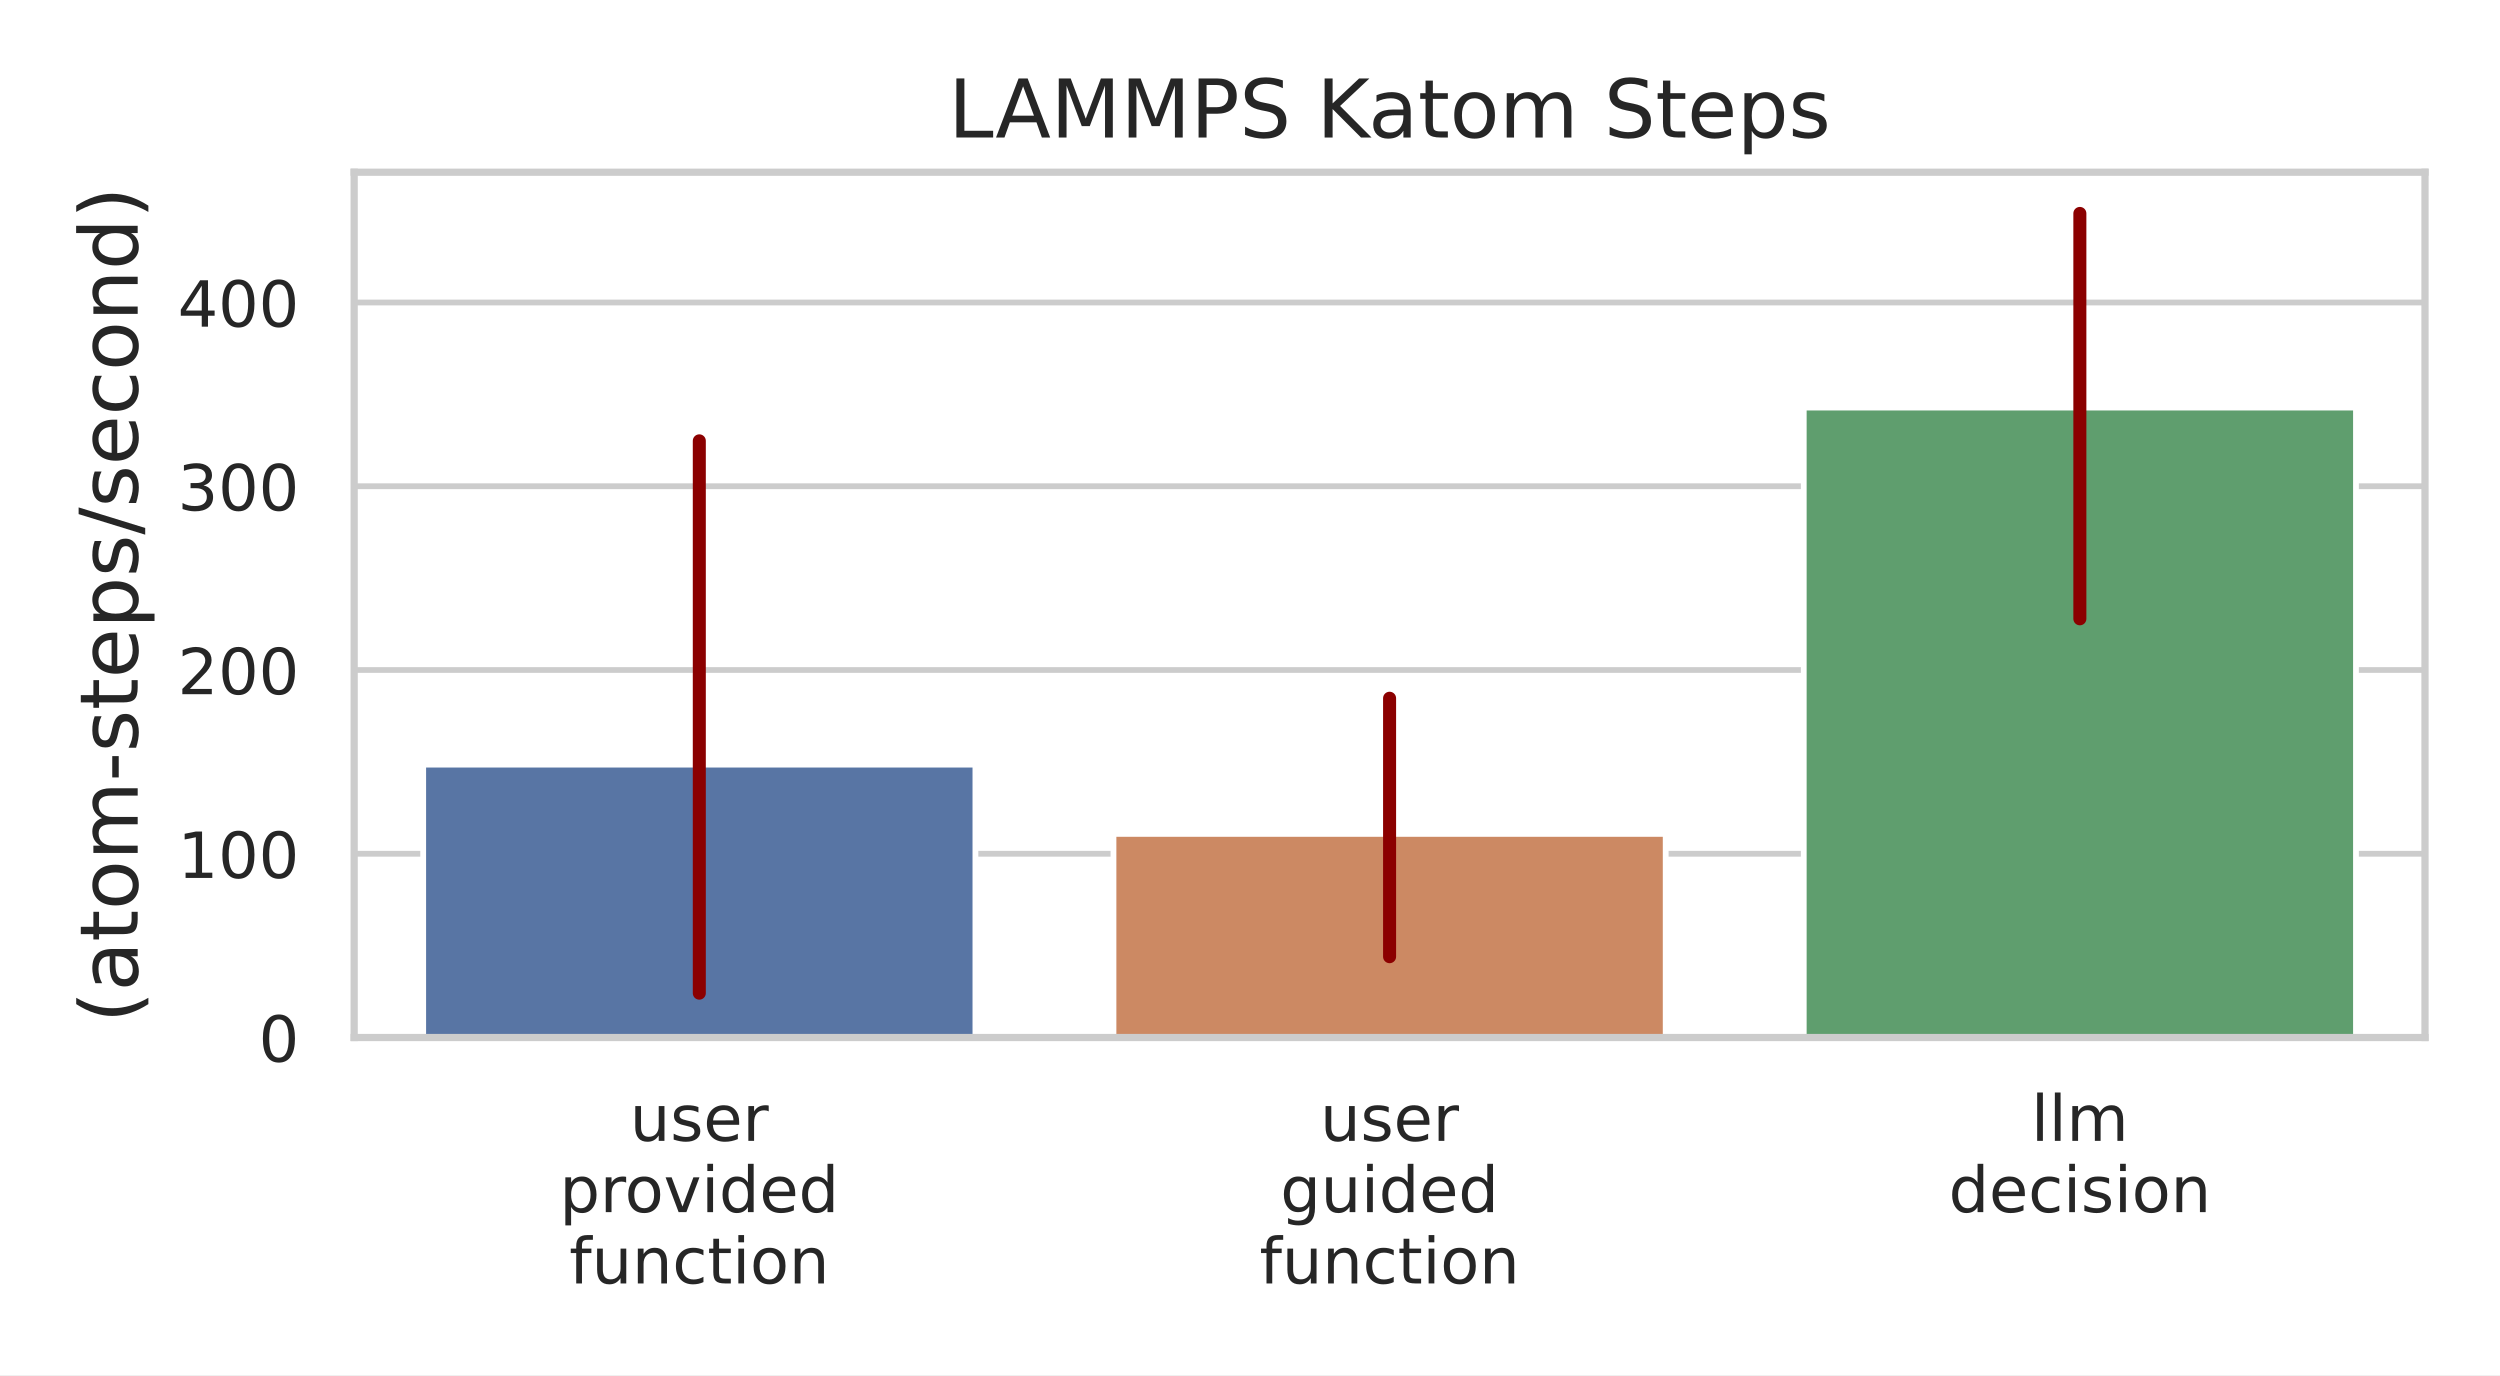
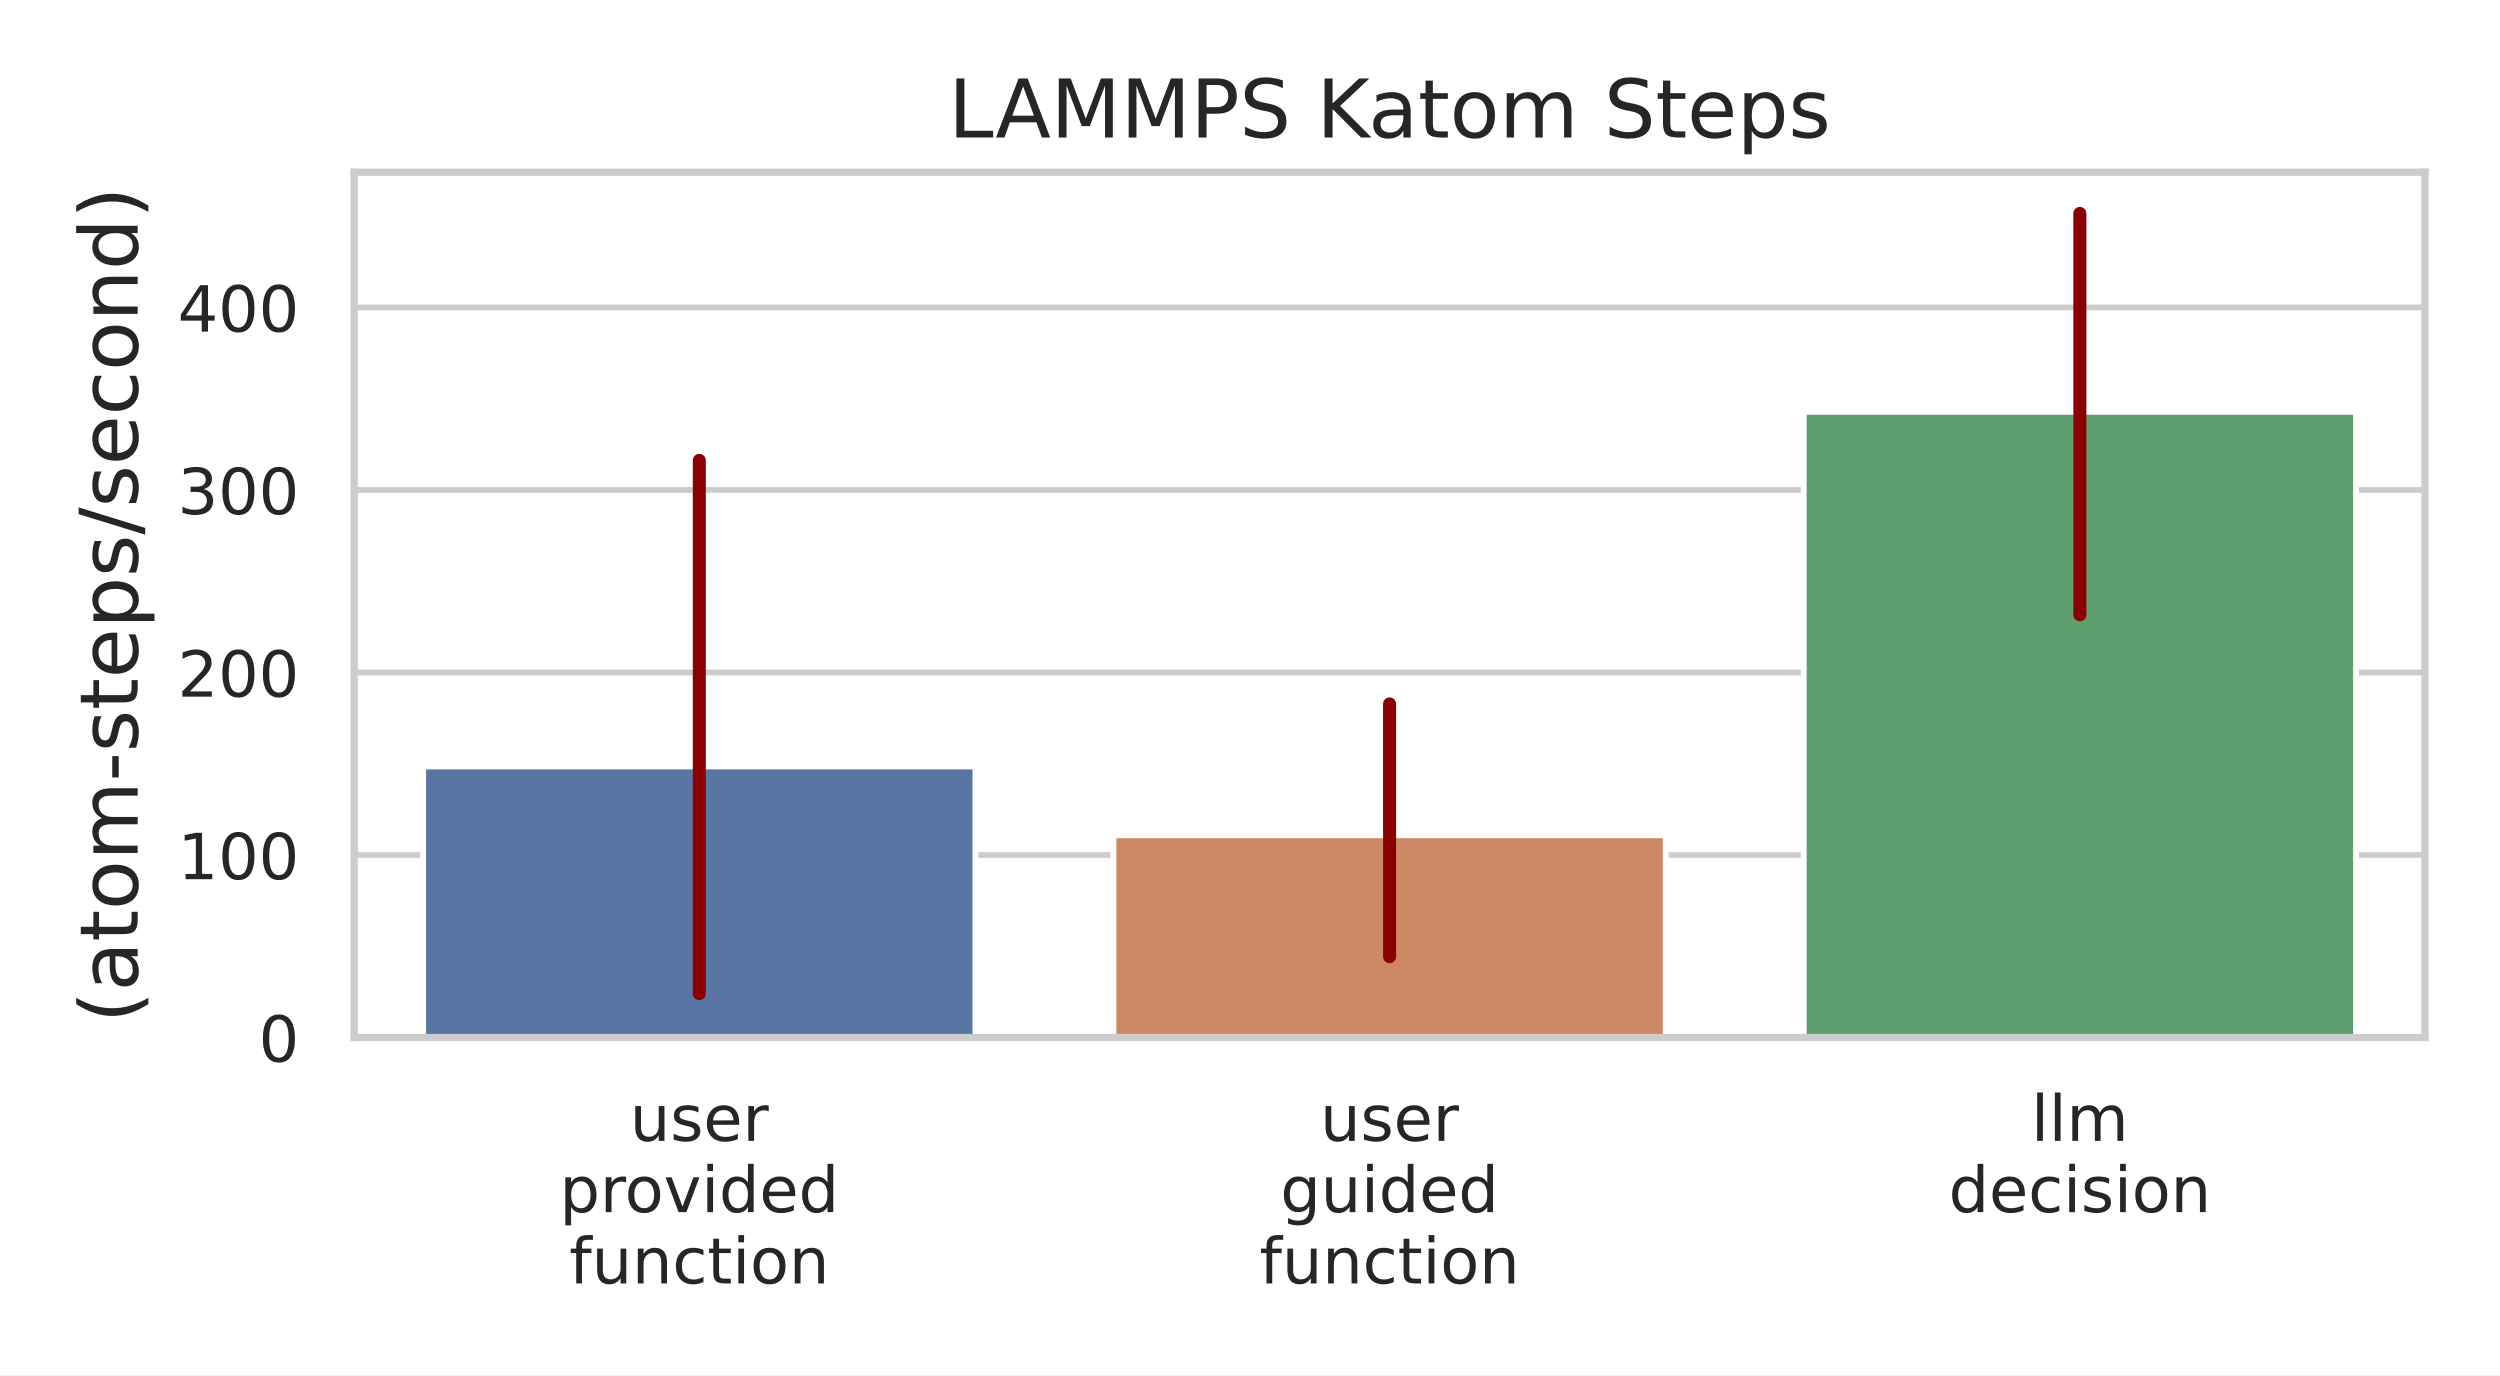
<svg xmlns="http://www.w3.org/2000/svg" xmlns:xlink="http://www.w3.org/1999/xlink" width="432pt" height="237.6pt" viewBox="0 0 432 237.6" version="1.1">
  <defs>
    <style type="text/css">*{stroke-linejoin: round; stroke-linecap: butt}</style>
  </defs>
  <g id="figure_1">
    <g id="patch_1">
      <path d="M 0 237.6  L 432 237.6  L 432 0  L 0 0  z " style="fill: #ffffff" />
    </g>
    <g id="axes_1">
      <g id="patch_2">
        <path d="M 61.2 179.284  L 419.04 179.284  L 419.04 29.76  L 61.2 29.76  z " style="fill: #ffffff" />
      </g>
      <g id="matplotlib.axis_1">
        <g id="xtick_1">
          <g id="text_1">
            <g style="fill: #262626" transform="translate(108.844 197.1423) scale(0.11 -0.11)">
              <defs>
                <path id="DejaVuSans-75" d="M 544 1381  L 544 3500  L 1119 3500  L 1119 1403  Q 1119 906 1312 657  Q 1506 409 1894 409  Q 2359 409 2629 706  Q 2900 1003 2900 1516  L 2900 3500  L 3475 3500  L 3475 0  L 2900 0  L 2900 538  Q 2691 219 2414 64  Q 2138 -91 1772 -91  Q 1169 -91 856 284  Q 544 659 544 1381  z M 1991 3584  L 1991 3584  z " transform="scale(0.015625)" />
                <path id="DejaVuSans-73" d="M 2834 3397  L 2834 2853  Q 2591 2978 2328 3040  Q 2066 3103 1784 3103  Q 1356 3103 1142 2972  Q 928 2841 928 2578  Q 928 2378 1081 2264  Q 1234 2150 1697 2047  L 1894 2003  Q 2506 1872 2764 1633  Q 3022 1394 3022 966  Q 3022 478 2636 193  Q 2250 -91 1575 -91  Q 1294 -91 989 -36  Q 684 19 347 128  L 347 722  Q 666 556 975 473  Q 1284 391 1588 391  Q 1994 391 2212 530  Q 2431 669 2431 922  Q 2431 1156 2273 1281  Q 2116 1406 1581 1522  L 1381 1569  Q 847 1681 609 1914  Q 372 2147 372 2553  Q 372 3047 722 3315  Q 1072 3584 1716 3584  Q 2034 3584 2315 3537  Q 2597 3491 2834 3397  z " transform="scale(0.015625)" />
                <path id="DejaVuSans-65" d="M 3597 1894  L 3597 1613  L 953 1613  Q 991 1019 1311 708  Q 1631 397 2203 397  Q 2534 397 2845 478  Q 3156 559 3463 722  L 3463 178  Q 3153 47 2828 -22  Q 2503 -91 2169 -91  Q 1331 -91 842 396  Q 353 884 353 1716  Q 353 2575 817 3079  Q 1281 3584 2069 3584  Q 2775 3584 3186 3129  Q 3597 2675 3597 1894  z M 3022 2063  Q 3016 2534 2758 2815  Q 2500 3097 2075 3097  Q 1594 3097 1305 2825  Q 1016 2553 972 2059  L 3022 2063  z " transform="scale(0.015625)" />
                <path id="DejaVuSans-72" d="M 2631 2963  Q 2534 3019 2420 3045  Q 2306 3072 2169 3072  Q 1681 3072 1420 2755  Q 1159 2438 1159 1844  L 1159 0  L 581 0  L 581 3500  L 1159 3500  L 1159 2956  Q 1341 3275 1631 3429  Q 1922 3584 2338 3584  Q 2397 3584 2469 3576  Q 2541 3569 2628 3553  L 2631 2963  z " transform="scale(0.015625)" />
              </defs>
              <use xlink:href="#DejaVuSans-75" />
              <use xlink:href="#DejaVuSans-73" x="63.379" />
              <use xlink:href="#DejaVuSans-65" x="115.479" />
              <use xlink:href="#DejaVuSans-72" x="177.002" />
            </g>
            <g style="fill: #262626" transform="translate(96.695 209.4599) scale(0.11 -0.11)">
              <defs>
                <path id="DejaVuSans-70" d="M 1159 525  L 1159 -1331  L 581 -1331  L 581 3500  L 1159 3500  L 1159 2969  Q 1341 3281 1617 3432  Q 1894 3584 2278 3584  Q 2916 3584 3314 3078  Q 3713 2572 3713 1747  Q 3713 922 3314 415  Q 2916 -91 2278 -91  Q 1894 -91 1617 61  Q 1341 213 1159 525  z M 3116 1747  Q 3116 2381 2855 2742  Q 2594 3103 2138 3103  Q 1681 3103 1420 2742  Q 1159 2381 1159 1747  Q 1159 1113 1420 752  Q 1681 391 2138 391  Q 2594 391 2855 752  Q 3116 1113 3116 1747  z " transform="scale(0.015625)" />
                <path id="DejaVuSans-6f" d="M 1959 3097  Q 1497 3097 1228 2736  Q 959 2375 959 1747  Q 959 1119 1226 758  Q 1494 397 1959 397  Q 2419 397 2687 759  Q 2956 1122 2956 1747  Q 2956 2369 2687 2733  Q 2419 3097 1959 3097  z M 1959 3584  Q 2709 3584 3137 3096  Q 3566 2609 3566 1747  Q 3566 888 3137 398  Q 2709 -91 1959 -91  Q 1206 -91 779 398  Q 353 888 353 1747  Q 353 2609 779 3096  Q 1206 3584 1959 3584  z " transform="scale(0.015625)" />
                <path id="DejaVuSans-76" d="M 191 3500  L 800 3500  L 1894 563  L 2988 3500  L 3597 3500  L 2284 0  L 1503 0  L 191 3500  z " transform="scale(0.015625)" />
                <path id="DejaVuSans-69" d="M 603 3500  L 1178 3500  L 1178 0  L 603 0  L 603 3500  z M 603 4863  L 1178 4863  L 1178 4134  L 603 4134  L 603 4863  z " transform="scale(0.015625)" />
                <path id="DejaVuSans-64" d="M 2906 2969  L 2906 4863  L 3481 4863  L 3481 0  L 2906 0  L 2906 525  Q 2725 213 2448 61  Q 2172 -91 1784 -91  Q 1150 -91 751 415  Q 353 922 353 1747  Q 353 2572 751 3078  Q 1150 3584 1784 3584  Q 2172 3584 2448 3432  Q 2725 3281 2906 2969  z M 947 1747  Q 947 1113 1208 752  Q 1469 391 1925 391  Q 2381 391 2643 752  Q 2906 1113 2906 1747  Q 2906 2381 2643 2742  Q 2381 3103 1925 3103  Q 1469 3103 1208 2742  Q 947 2381 947 1747  z " transform="scale(0.015625)" />
              </defs>
              <use xlink:href="#DejaVuSans-70" />
              <use xlink:href="#DejaVuSans-72" x="63.477" />
              <use xlink:href="#DejaVuSans-6f" x="102.34" />
              <use xlink:href="#DejaVuSans-76" x="163.521" />
              <use xlink:href="#DejaVuSans-69" x="222.701" />
              <use xlink:href="#DejaVuSans-64" x="250.484" />
              <use xlink:href="#DejaVuSans-65" x="313.961" />
              <use xlink:href="#DejaVuSans-64" x="375.484" />
            </g>
            <g style="fill: #262626" transform="translate(98.37336 221.7775) scale(0.11 -0.11)">
              <defs>
                <path id="DejaVuSans-66" d="M 2375 4863  L 2375 4384  L 1825 4384  Q 1516 4384 1395 4259  Q 1275 4134 1275 3809  L 1275 3500  L 2222 3500  L 2222 3053  L 1275 3053  L 1275 0  L 697 0  L 697 3053  L 147 3053  L 147 3500  L 697 3500  L 697 3744  Q 697 4328 969 4595  Q 1241 4863 1831 4863  L 2375 4863  z " transform="scale(0.015625)" />
                <path id="DejaVuSans-6e" d="M 3513 2113  L 3513 0  L 2938 0  L 2938 2094  Q 2938 2591 2744 2837  Q 2550 3084 2163 3084  Q 1697 3084 1428 2787  Q 1159 2491 1159 1978  L 1159 0  L 581 0  L 581 3500  L 1159 3500  L 1159 2956  Q 1366 3272 1645 3428  Q 1925 3584 2291 3584  Q 2894 3584 3203 3211  Q 3513 2838 3513 2113  z " transform="scale(0.015625)" />
                <path id="DejaVuSans-63" d="M 3122 3366  L 3122 2828  Q 2878 2963 2633 3030  Q 2388 3097 2138 3097  Q 1578 3097 1268 2742  Q 959 2388 959 1747  Q 959 1106 1268 751  Q 1578 397 2138 397  Q 2388 397 2633 464  Q 2878 531 3122 666  L 3122 134  Q 2881 22 2623 -34  Q 2366 -91 2075 -91  Q 1284 -91 818 406  Q 353 903 353 1747  Q 353 2603 823 3093  Q 1294 3584 2113 3584  Q 2378 3584 2631 3529  Q 2884 3475 3122 3366  z " transform="scale(0.015625)" />
                <path id="DejaVuSans-74" d="M 1172 4494  L 1172 3500  L 2356 3500  L 2356 3053  L 1172 3053  L 1172 1153  Q 1172 725 1289 603  Q 1406 481 1766 481  L 2356 481  L 2356 0  L 1766 0  Q 1100 0 847 248  Q 594 497 594 1153  L 594 3053  L 172 3053  L 172 3500  L 594 3500  L 594 4494  L 1172 4494  z " transform="scale(0.015625)" />
              </defs>
              <use xlink:href="#DejaVuSans-66" />
              <use xlink:href="#DejaVuSans-75" x="35.205" />
              <use xlink:href="#DejaVuSans-6e" x="98.584" />
              <use xlink:href="#DejaVuSans-63" x="161.963" />
              <use xlink:href="#DejaVuSans-74" x="216.943" />
              <use xlink:href="#DejaVuSans-69" x="256.152" />
              <use xlink:href="#DejaVuSans-6f" x="283.936" />
              <use xlink:href="#DejaVuSans-6e" x="345.117" />
            </g>
          </g>
        </g>
        <g id="xtick_2">
          <g id="text_2">
            <g style="fill: #262626" transform="translate(228.124 197.1423) scale(0.11 -0.11)">
              <use xlink:href="#DejaVuSans-75" />
              <use xlink:href="#DejaVuSans-73" x="63.379" />
              <use xlink:href="#DejaVuSans-65" x="115.479" />
              <use xlink:href="#DejaVuSans-72" x="177.002" />
            </g>
            <g style="fill: #262626" transform="translate(221.2473 209.4599) scale(0.11 -0.11)">
              <defs>
                <path id="DejaVuSans-67" d="M 2906 1791  Q 2906 2416 2648 2759  Q 2391 3103 1925 3103  Q 1463 3103 1205 2759  Q 947 2416 947 1791  Q 947 1169 1205 825  Q 1463 481 1925 481  Q 2391 481 2648 825  Q 2906 1169 2906 1791  z M 3481 434  Q 3481 -459 3084 -895  Q 2688 -1331 1869 -1331  Q 1566 -1331 1297 -1286  Q 1028 -1241 775 -1147  L 775 -588  Q 1028 -725 1275 -790  Q 1522 -856 1778 -856  Q 2344 -856 2625 -561  Q 2906 -266 2906 331  L 2906 616  Q 2728 306 2450 153  Q 2172 0 1784 0  Q 1141 0 747 490  Q 353 981 353 1791  Q 353 2603 747 3093  Q 1141 3584 1784 3584  Q 2172 3584 2450 3431  Q 2728 3278 2906 2969  L 2906 3500  L 3481 3500  L 3481 434  z " transform="scale(0.015625)" />
              </defs>
              <use xlink:href="#DejaVuSans-67" />
              <use xlink:href="#DejaVuSans-75" x="63.477" />
              <use xlink:href="#DejaVuSans-69" x="126.855" />
              <use xlink:href="#DejaVuSans-64" x="154.639" />
              <use xlink:href="#DejaVuSans-65" x="218.115" />
              <use xlink:href="#DejaVuSans-64" x="279.639" />
            </g>
            <g style="fill: #262626" transform="translate(217.6534 221.7775) scale(0.11 -0.11)">
              <use xlink:href="#DejaVuSans-66" />
              <use xlink:href="#DejaVuSans-75" x="35.205" />
              <use xlink:href="#DejaVuSans-6e" x="98.584" />
              <use xlink:href="#DejaVuSans-63" x="161.963" />
              <use xlink:href="#DejaVuSans-74" x="216.943" />
              <use xlink:href="#DejaVuSans-69" x="256.152" />
              <use xlink:href="#DejaVuSans-6f" x="283.936" />
              <use xlink:href="#DejaVuSans-6e" x="345.117" />
            </g>
          </g>
        </g>
        <g id="xtick_3">
          <g id="text_3">
            <g style="fill: #262626" transform="translate(350.9867 197.1423) scale(0.11 -0.11)">
              <defs>
                <path id="DejaVuSans-6c" d="M 603 4863  L 1178 4863  L 1178 0  L 603 0  L 603 4863  z " transform="scale(0.015625)" />
                <path id="DejaVuSans-6d" d="M 3328 2828  Q 3544 3216 3844 3400  Q 4144 3584 4550 3584  Q 5097 3584 5394 3201  Q 5691 2819 5691 2113  L 5691 0  L 5113 0  L 5113 2094  Q 5113 2597 4934 2840  Q 4756 3084 4391 3084  Q 3944 3084 3684 2787  Q 3425 2491 3425 1978  L 3425 0  L 2847 0  L 2847 2094  Q 2847 2600 2669 2842  Q 2491 3084 2119 3084  Q 1678 3084 1418 2786  Q 1159 2488 1159 1978  L 1159 0  L 581 0  L 581 3500  L 1159 3500  L 1159 2956  Q 1356 3278 1631 3431  Q 1906 3584 2284 3584  Q 2666 3584 2933 3390  Q 3200 3197 3328 2828  z " transform="scale(0.015625)" />
              </defs>
              <use xlink:href="#DejaVuSans-6c" />
              <use xlink:href="#DejaVuSans-6c" x="27.783" />
              <use xlink:href="#DejaVuSans-6d" x="55.566" />
            </g>
            <g style="fill: #262626" transform="translate(336.728 209.4599) scale(0.11 -0.11)">
              <use xlink:href="#DejaVuSans-64" />
              <use xlink:href="#DejaVuSans-65" x="63.477" />
              <use xlink:href="#DejaVuSans-63" x="125" />
              <use xlink:href="#DejaVuSans-69" x="179.98" />
              <use xlink:href="#DejaVuSans-73" x="207.764" />
              <use xlink:href="#DejaVuSans-69" x="259.863" />
              <use xlink:href="#DejaVuSans-6f" x="287.646" />
              <use xlink:href="#DejaVuSans-6e" x="348.828" />
            </g>
          </g>
        </g>
      </g>
      <g id="matplotlib.axis_2">
        <g id="ytick_1">
          <g id="line2d_1">
-             <path d="M 61.2 179.284  L 419.04 179.284  " clip-path="url(#pf2f5015aea)" style="fill: none; stroke: #cccccc; stroke-linecap: round" />
+             <path d="M 61.2 179.284  L 419.04 179.284  " clip-path="url(#pdd1c75f926)" style="fill: none; stroke: #cccccc; stroke-linecap: round" />
          </g>
          <g id="text_4">
            <g style="fill: #262626" transform="translate(44.70125 183.4631) scale(0.11 -0.11)">
              <defs>
                <path id="DejaVuSans-30" d="M 2034 4250  Q 1547 4250 1301 3770  Q 1056 3291 1056 2328  Q 1056 1369 1301 889  Q 1547 409 2034 409  Q 2525 409 2770 889  Q 3016 1369 3016 2328  Q 3016 3291 2770 3770  Q 2525 4250 2034 4250  z M 2034 4750  Q 2819 4750 3233 4129  Q 3647 3509 3647 2328  Q 3647 1150 3233 529  Q 2819 -91 2034 -91  Q 1250 -91 836 529  Q 422 1150 422 2328  Q 422 3509 836 4129  Q 1250 4750 2034 4750  z " transform="scale(0.015625)" />
              </defs>
              <use xlink:href="#DejaVuSans-30" />
            </g>
          </g>
        </g>
        <g id="ytick_2">
          <g id="line2d_2">
-             <path d="M 61.2 147.53  L 419.04 147.53  " clip-path="url(#pf2f5015aea)" style="fill: none; stroke: #cccccc; stroke-linecap: round" />
+             <path d="M 61.2 147.744  L 419.04 147.744  " clip-path="url(#pdd1c75f926)" style="fill: none; stroke: #cccccc; stroke-linecap: round" />
          </g>
          <g id="text_5">
-             <g style="fill: #262626" transform="translate(30.70375 151.7095) scale(0.11 -0.11)">
+             <g style="fill: #262626" transform="translate(30.70375 151.9233) scale(0.11 -0.11)">
              <defs>
                <path id="DejaVuSans-31" d="M 794 531  L 1825 531  L 1825 4091  L 703 3866  L 703 4441  L 1819 4666  L 2450 4666  L 2450 531  L 3481 531  L 3481 0  L 794 0  L 794 531  z " transform="scale(0.015625)" />
              </defs>
              <use xlink:href="#DejaVuSans-31" />
              <use xlink:href="#DejaVuSans-30" x="63.623" />
              <use xlink:href="#DejaVuSans-30" x="127.246" />
            </g>
          </g>
        </g>
        <g id="ytick_3">
          <g id="line2d_3">
-             <path d="M 61.2 115.777  L 419.04 115.777  " clip-path="url(#pf2f5015aea)" style="fill: none; stroke: #cccccc; stroke-linecap: round" />
+             <path d="M 61.2 116.204  L 419.04 116.204  " clip-path="url(#pdd1c75f926)" style="fill: none; stroke: #cccccc; stroke-linecap: round" />
          </g>
          <g id="text_6">
-             <g style="fill: #262626" transform="translate(30.70375 119.9558) scale(0.11 -0.11)">
+             <g style="fill: #262626" transform="translate(30.70375 120.3834) scale(0.11 -0.11)">
              <defs>
                <path id="DejaVuSans-32" d="M 1228 531  L 3431 531  L 3431 0  L 469 0  L 469 531  Q 828 903 1448 1529  Q 2069 2156 2228 2338  Q 2531 2678 2651 2914  Q 2772 3150 2772 3378  Q 2772 3750 2511 3984  Q 2250 4219 1831 4219  Q 1534 4219 1204 4116  Q 875 4013 500 3803  L 500 4441  Q 881 4594 1212 4672  Q 1544 4750 1819 4750  Q 2544 4750 2975 4387  Q 3406 4025 3406 3419  Q 3406 3131 3298 2873  Q 3191 2616 2906 2266  Q 2828 2175 2409 1742  Q 1991 1309 1228 531  z " transform="scale(0.015625)" />
              </defs>
              <use xlink:href="#DejaVuSans-32" />
              <use xlink:href="#DejaVuSans-30" x="63.623" />
              <use xlink:href="#DejaVuSans-30" x="127.246" />
            </g>
          </g>
        </g>
        <g id="ytick_4">
          <g id="line2d_4">
-             <path d="M 61.2 84.023  L 419.04 84.023  " clip-path="url(#pf2f5015aea)" style="fill: none; stroke: #cccccc; stroke-linecap: round" />
+             <path d="M 61.2 84.664  L 419.04 84.664  " clip-path="url(#pdd1c75f926)" style="fill: none; stroke: #cccccc; stroke-linecap: round" />
          </g>
          <g id="text_7">
-             <g style="fill: #262626" transform="translate(30.70375 88.20209) scale(0.11 -0.11)">
+             <g style="fill: #262626" transform="translate(30.70375 88.84348) scale(0.11 -0.11)">
              <defs>
                <path id="DejaVuSans-33" d="M 2597 2516  Q 3050 2419 3304 2112  Q 3559 1806 3559 1356  Q 3559 666 3084 287  Q 2609 -91 1734 -91  Q 1441 -91 1130 -33  Q 819 25 488 141  L 488 750  Q 750 597 1062 519  Q 1375 441 1716 441  Q 2309 441 2620 675  Q 2931 909 2931 1356  Q 2931 1769 2642 2001  Q 2353 2234 1838 2234  L 1294 2234  L 1294 2753  L 1863 2753  Q 2328 2753 2575 2939  Q 2822 3125 2822 3475  Q 2822 3834 2567 4026  Q 2313 4219 1838 4219  Q 1578 4219 1281 4162  Q 984 4106 628 3988  L 628 4550  Q 988 4650 1302 4700  Q 1616 4750 1894 4750  Q 2613 4750 3031 4423  Q 3450 4097 3450 3541  Q 3450 3153 3228 2886  Q 3006 2619 2597 2516  z " transform="scale(0.015625)" />
              </defs>
              <use xlink:href="#DejaVuSans-33" />
              <use xlink:href="#DejaVuSans-30" x="63.623" />
              <use xlink:href="#DejaVuSans-30" x="127.246" />
            </g>
          </g>
        </g>
        <g id="ytick_5">
          <g id="line2d_5">
-             <path d="M 61.2 52.269  L 419.04 52.269  " clip-path="url(#pf2f5015aea)" style="fill: none; stroke: #cccccc; stroke-linecap: round" />
+             <path d="M 61.2 53.124  L 419.04 53.124  " clip-path="url(#pdd1c75f926)" style="fill: none; stroke: #cccccc; stroke-linecap: round" />
          </g>
          <g id="text_8">
-             <g style="fill: #262626" transform="translate(30.70375 56.44841) scale(0.11 -0.11)">
+             <g style="fill: #262626" transform="translate(30.70375 57.30359) scale(0.11 -0.11)">
              <defs>
                <path id="DejaVuSans-34" d="M 2419 4116  L 825 1625  L 2419 1625  L 2419 4116  z M 2253 4666  L 3047 4666  L 3047 1625  L 3713 1625  L 3713 1100  L 3047 1100  L 3047 0  L 2419 0  L 2419 1100  L 313 1100  L 313 1709  L 2253 4666  z " transform="scale(0.015625)" />
              </defs>
              <use xlink:href="#DejaVuSans-34" />
              <use xlink:href="#DejaVuSans-30" x="63.623" />
              <use xlink:href="#DejaVuSans-30" x="127.246" />
            </g>
          </g>
        </g>
        <g id="text_9">
          <g style="fill: #262626" transform="translate(23.79219 176.7576) rotate(-90) scale(0.14 -0.14)">
            <defs>
              <path id="DejaVuSans-28" d="M 1984 4856  Q 1566 4138 1362 3434  Q 1159 2731 1159 2009  Q 1159 1288 1364 580  Q 1569 -128 1984 -844  L 1484 -844  Q 1016 -109 783 600  Q 550 1309 550 2009  Q 550 2706 781 3412  Q 1013 4119 1484 4856  L 1984 4856  z " transform="scale(0.015625)" />
              <path id="DejaVuSans-61" d="M 2194 1759  Q 1497 1759 1228 1600  Q 959 1441 959 1056  Q 959 750 1161 570  Q 1363 391 1709 391  Q 2188 391 2477 730  Q 2766 1069 2766 1631  L 2766 1759  L 2194 1759  z M 3341 1997  L 3341 0  L 2766 0  L 2766 531  Q 2569 213 2275 61  Q 1981 -91 1556 -91  Q 1019 -91 701 211  Q 384 513 384 1019  Q 384 1609 779 1909  Q 1175 2209 1959 2209  L 2766 2209  L 2766 2266  Q 2766 2663 2505 2880  Q 2244 3097 1772 3097  Q 1472 3097 1187 3025  Q 903 2953 641 2809  L 641 3341  Q 956 3463 1253 3523  Q 1550 3584 1831 3584  Q 2591 3584 2966 3190  Q 3341 2797 3341 1997  z " transform="scale(0.015625)" />
              <path id="DejaVuSans-2d" d="M 313 2009  L 1997 2009  L 1997 1497  L 313 1497  L 313 2009  z " transform="scale(0.015625)" />
              <path id="DejaVuSans-2f" d="M 1625 4666  L 2156 4666  L 531 -594  L 0 -594  L 1625 4666  z " transform="scale(0.015625)" />
              <path id="DejaVuSans-29" d="M 513 4856  L 1013 4856  Q 1481 4119 1714 3412  Q 1947 2706 1947 2009  Q 1947 1309 1714 600  Q 1481 -109 1013 -844  L 513 -844  Q 928 -128 1133 580  Q 1338 1288 1338 2009  Q 1338 2731 1133 3434  Q 928 4138 513 4856  z " transform="scale(0.015625)" />
            </defs>
            <use xlink:href="#DejaVuSans-28" />
            <use xlink:href="#DejaVuSans-61" x="39.014" />
            <use xlink:href="#DejaVuSans-74" x="100.293" />
            <use xlink:href="#DejaVuSans-6f" x="139.502" />
            <use xlink:href="#DejaVuSans-6d" x="200.684" />
            <use xlink:href="#DejaVuSans-2d" x="298.096" />
            <use xlink:href="#DejaVuSans-73" x="334.18" />
            <use xlink:href="#DejaVuSans-74" x="386.279" />
            <use xlink:href="#DejaVuSans-65" x="425.488" />
            <use xlink:href="#DejaVuSans-70" x="487.012" />
            <use xlink:href="#DejaVuSans-73" x="550.488" />
            <use xlink:href="#DejaVuSans-2f" x="602.588" />
            <use xlink:href="#DejaVuSans-73" x="636.279" />
            <use xlink:href="#DejaVuSans-65" x="688.379" />
            <use xlink:href="#DejaVuSans-63" x="749.902" />
            <use xlink:href="#DejaVuSans-6f" x="804.883" />
            <use xlink:href="#DejaVuSans-6e" x="866.064" />
            <use xlink:href="#DejaVuSans-64" x="929.443" />
            <use xlink:href="#DejaVuSans-29" x="992.92" />
          </g>
        </g>
      </g>
      <g id="patch_3">
-         <path d="M 73.128 179.284  L 168.552 179.284  L 168.552 132.13  L 73.128 132.13  z " clip-path="url(#pf2f5015aea)" style="fill: #5875a4; stroke: #ffffff; stroke-linejoin: miter" />
+         <path d="M 73.128 179.284  L 168.552 179.284  L 168.552 132.448  L 73.128 132.448  z " clip-path="url(#pdd1c75f926)" style="fill: #5875a4; stroke: #ffffff; stroke-linejoin: miter" />
      </g>
      <g id="patch_4">
-         <path d="M 192.408 179.284  L 287.832 179.284  L 287.832 144.098  L 192.408 144.098  z " clip-path="url(#pf2f5015aea)" style="fill: #cc8963; stroke: #ffffff; stroke-linejoin: miter" />
+         <path d="M 192.408 179.284  L 287.832 179.284  L 287.832 144.334  L 192.408 144.334  z " clip-path="url(#pdd1c75f926)" style="fill: #cc8963; stroke: #ffffff; stroke-linejoin: miter" />
      </g>
      <g id="patch_5">
-         <path d="M 311.688 179.284  L 407.112 179.284  L 407.112 70.43  L 311.688 70.43  z " clip-path="url(#pf2f5015aea)" style="fill: #5f9e6e; stroke: #ffffff; stroke-linejoin: miter" />
+         <path d="M 311.688 179.284  L 407.112 179.284  L 407.112 71.163  L 311.688 71.163  z " clip-path="url(#pdd1c75f926)" style="fill: #5f9e6e; stroke: #ffffff; stroke-linejoin: miter" />
      </g>
      <g id="line2d_6">
-         <path d="M 120.84 171.618  L 120.84 76.177  " clip-path="url(#pf2f5015aea)" style="fill: none; stroke: #8b0000; stroke-width: 2.25; stroke-linecap: round" />
+         <path d="M 120.84 171.685  L 120.84 79.554  " clip-path="url(#pdd1c75f926)" style="fill: none; stroke: #8b0000; stroke-width: 2.25; stroke-linecap: round" />
      </g>
      <g id="line2d_7">
-         <path d="M 240.12 165.316  L 240.12 120.655  " clip-path="url(#pf2f5015aea)" style="fill: none; stroke: #8b0000; stroke-width: 2.25; stroke-linecap: round" />
+         <path d="M 240.12 165.321  L 240.12 121.638  " clip-path="url(#pdd1c75f926)" style="fill: none; stroke: #8b0000; stroke-width: 2.25; stroke-linecap: round" />
      </g>
      <g id="line2d_8">
-         <path d="M 359.4 106.929  L 359.4 36.88  " clip-path="url(#pf2f5015aea)" style="fill: none; stroke: #8b0000; stroke-width: 2.25; stroke-linecap: round" />
+         <path d="M 359.4 106.226  L 359.4 36.88  " clip-path="url(#pdd1c75f926)" style="fill: none; stroke: #8b0000; stroke-width: 2.25; stroke-linecap: round" />
      </g>
      <g id="patch_6">
        <path d="M 61.2 179.284  L 61.2 29.76  " style="fill: none; stroke: #cccccc; stroke-width: 1.25; stroke-linejoin: miter; stroke-linecap: square" />
      </g>
      <g id="patch_7">
        <path d="M 419.04 179.284  L 419.04 29.76  " style="fill: none; stroke: #cccccc; stroke-width: 1.25; stroke-linejoin: miter; stroke-linecap: square" />
      </g>
      <g id="patch_8">
        <path d="M 61.2 179.284  L 419.04 179.284  " style="fill: none; stroke: #cccccc; stroke-width: 1.25; stroke-linejoin: miter; stroke-linecap: square" />
      </g>
      <g id="patch_9">
        <path d="M 61.2 29.76  L 419.04 29.76  " style="fill: none; stroke: #cccccc; stroke-width: 1.25; stroke-linejoin: miter; stroke-linecap: square" />
      </g>
      <g id="text_10">
        <g style="fill: #262626" transform="translate(163.8911 23.76) scale(0.14 -0.14)">
          <defs>
            <path id="DejaVuSans-4c" d="M 628 4666  L 1259 4666  L 1259 531  L 3531 531  L 3531 0  L 628 0  L 628 4666  z " transform="scale(0.015625)" />
            <path id="DejaVuSans-41" d="M 2188 4044  L 1331 1722  L 3047 1722  L 2188 4044  z M 1831 4666  L 2547 4666  L 4325 0  L 3669 0  L 3244 1197  L 1141 1197  L 716 0  L 50 0  L 1831 4666  z " transform="scale(0.015625)" />
            <path id="DejaVuSans-4d" d="M 628 4666  L 1569 4666  L 2759 1491  L 3956 4666  L 4897 4666  L 4897 0  L 4281 0  L 4281 4097  L 3078 897  L 2444 897  L 1241 4097  L 1241 0  L 628 0  L 628 4666  z " transform="scale(0.015625)" />
            <path id="DejaVuSans-50" d="M 1259 4147  L 1259 2394  L 2053 2394  Q 2494 2394 2734 2622  Q 2975 2850 2975 3272  Q 2975 3691 2734 3919  Q 2494 4147 2053 4147  L 1259 4147  z M 628 4666  L 2053 4666  Q 2838 4666 3239 4311  Q 3641 3956 3641 3272  Q 3641 2581 3239 2228  Q 2838 1875 2053 1875  L 1259 1875  L 1259 0  L 628 0  L 628 4666  z " transform="scale(0.015625)" />
            <path id="DejaVuSans-53" d="M 3425 4513  L 3425 3897  Q 3066 4069 2747 4153  Q 2428 4238 2131 4238  Q 1616 4238 1336 4038  Q 1056 3838 1056 3469  Q 1056 3159 1242 3001  Q 1428 2844 1947 2747  L 2328 2669  Q 3034 2534 3370 2195  Q 3706 1856 3706 1288  Q 3706 609 3251 259  Q 2797 -91 1919 -91  Q 1588 -91 1214 -16  Q 841 59 441 206  L 441 856  Q 825 641 1194 531  Q 1563 422 1919 422  Q 2459 422 2753 634  Q 3047 847 3047 1241  Q 3047 1584 2836 1778  Q 2625 1972 2144 2069  L 1759 2144  Q 1053 2284 737 2584  Q 422 2884 422 3419  Q 422 4038 858 4394  Q 1294 4750 2059 4750  Q 2388 4750 2728 4690  Q 3069 4631 3425 4513  z " transform="scale(0.015625)" />
            <path id="DejaVuSans-20" transform="scale(0.015625)" />
            <path id="DejaVuSans-4b" d="M 628 4666  L 1259 4666  L 1259 2694  L 3353 4666  L 4166 4666  L 1850 2491  L 4331 0  L 3500 0  L 1259 2247  L 1259 0  L 628 0  L 628 4666  z " transform="scale(0.015625)" />
          </defs>
          <use xlink:href="#DejaVuSans-4c" />
          <use xlink:href="#DejaVuSans-41" x="57.963" />
          <use xlink:href="#DejaVuSans-4d" x="126.371" />
          <use xlink:href="#DejaVuSans-4d" x="212.65" />
          <use xlink:href="#DejaVuSans-50" x="298.93" />
          <use xlink:href="#DejaVuSans-53" x="359.232" />
          <use xlink:href="#DejaVuSans-20" x="422.709" />
          <use xlink:href="#DejaVuSans-4b" x="454.496" />
          <use xlink:href="#DejaVuSans-61" x="518.322" />
          <use xlink:href="#DejaVuSans-74" x="579.602" />
          <use xlink:href="#DejaVuSans-6f" x="618.811" />
          <use xlink:href="#DejaVuSans-6d" x="679.992" />
          <use xlink:href="#DejaVuSans-20" x="777.404" />
          <use xlink:href="#DejaVuSans-53" x="809.191" />
          <use xlink:href="#DejaVuSans-74" x="872.668" />
          <use xlink:href="#DejaVuSans-65" x="911.877" />
          <use xlink:href="#DejaVuSans-70" x="973.4" />
          <use xlink:href="#DejaVuSans-73" x="1036.877" />
        </g>
      </g>
    </g>
  </g>
  <defs>
-     <clipPath id="pf2f5015aea">
+     <clipPath id="pdd1c75f926">
      <rect x="61.2" y="29.76" width="357.84" height="149.524" />
    </clipPath>
  </defs>
</svg>
